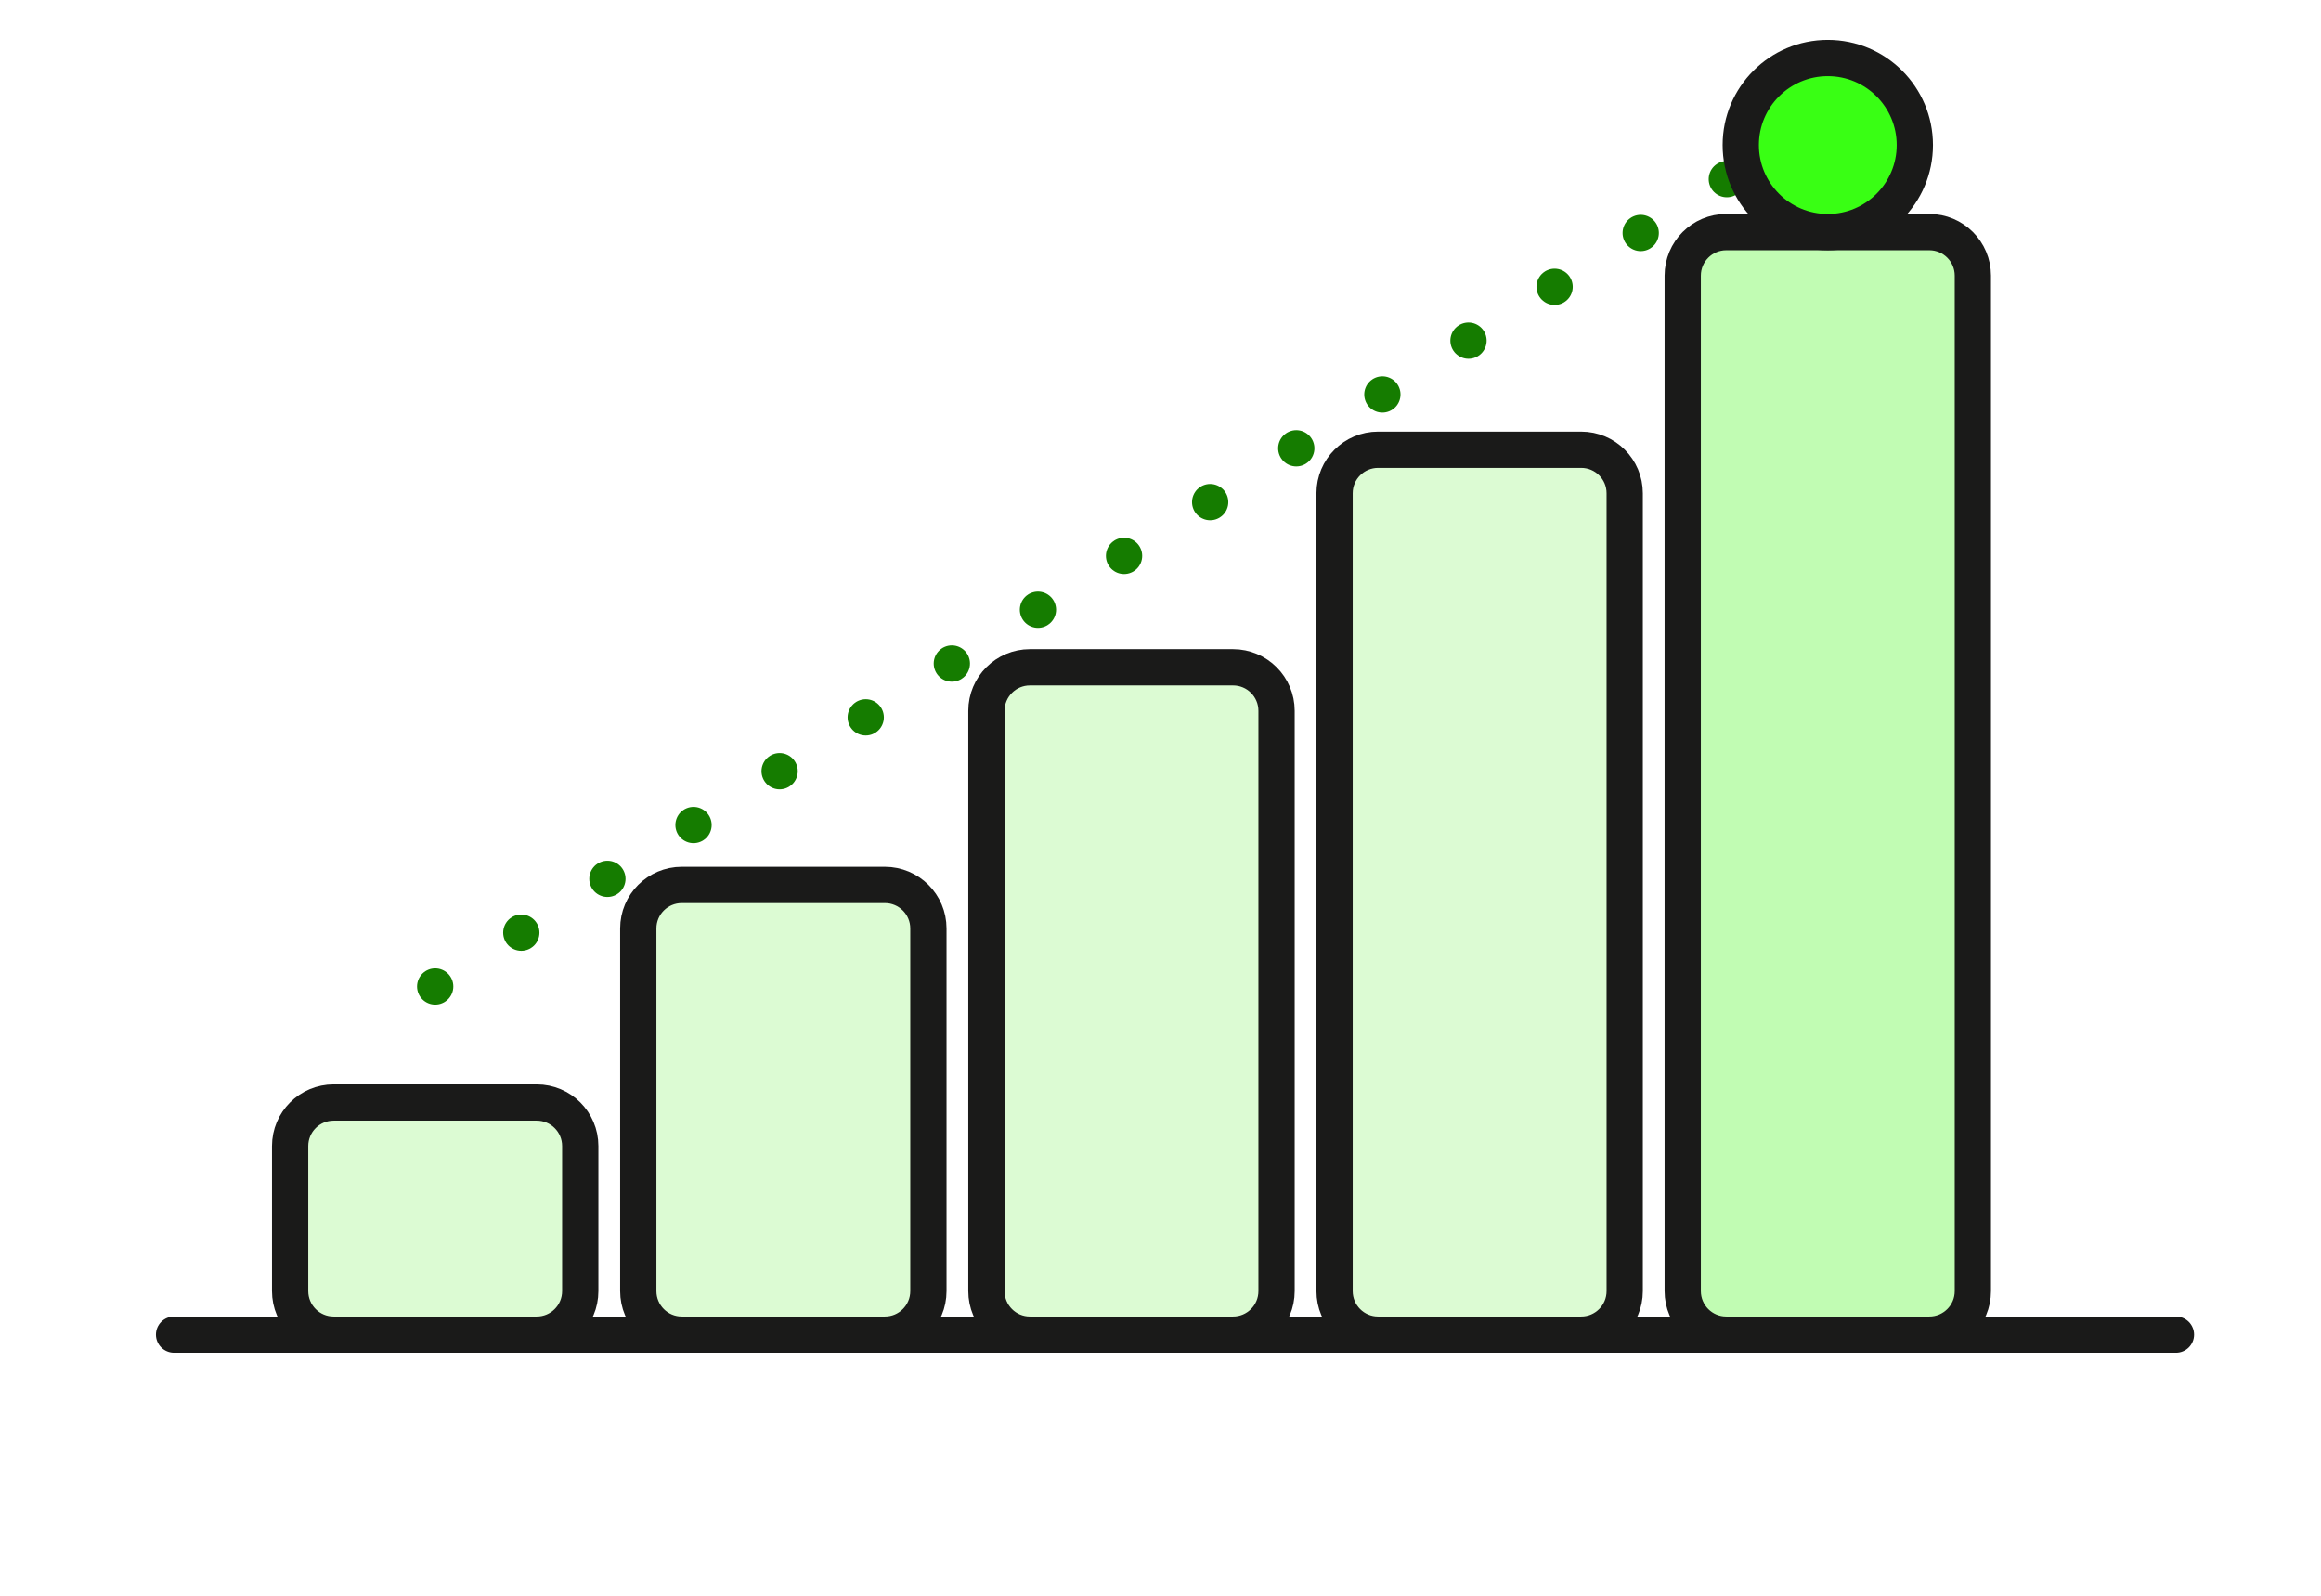
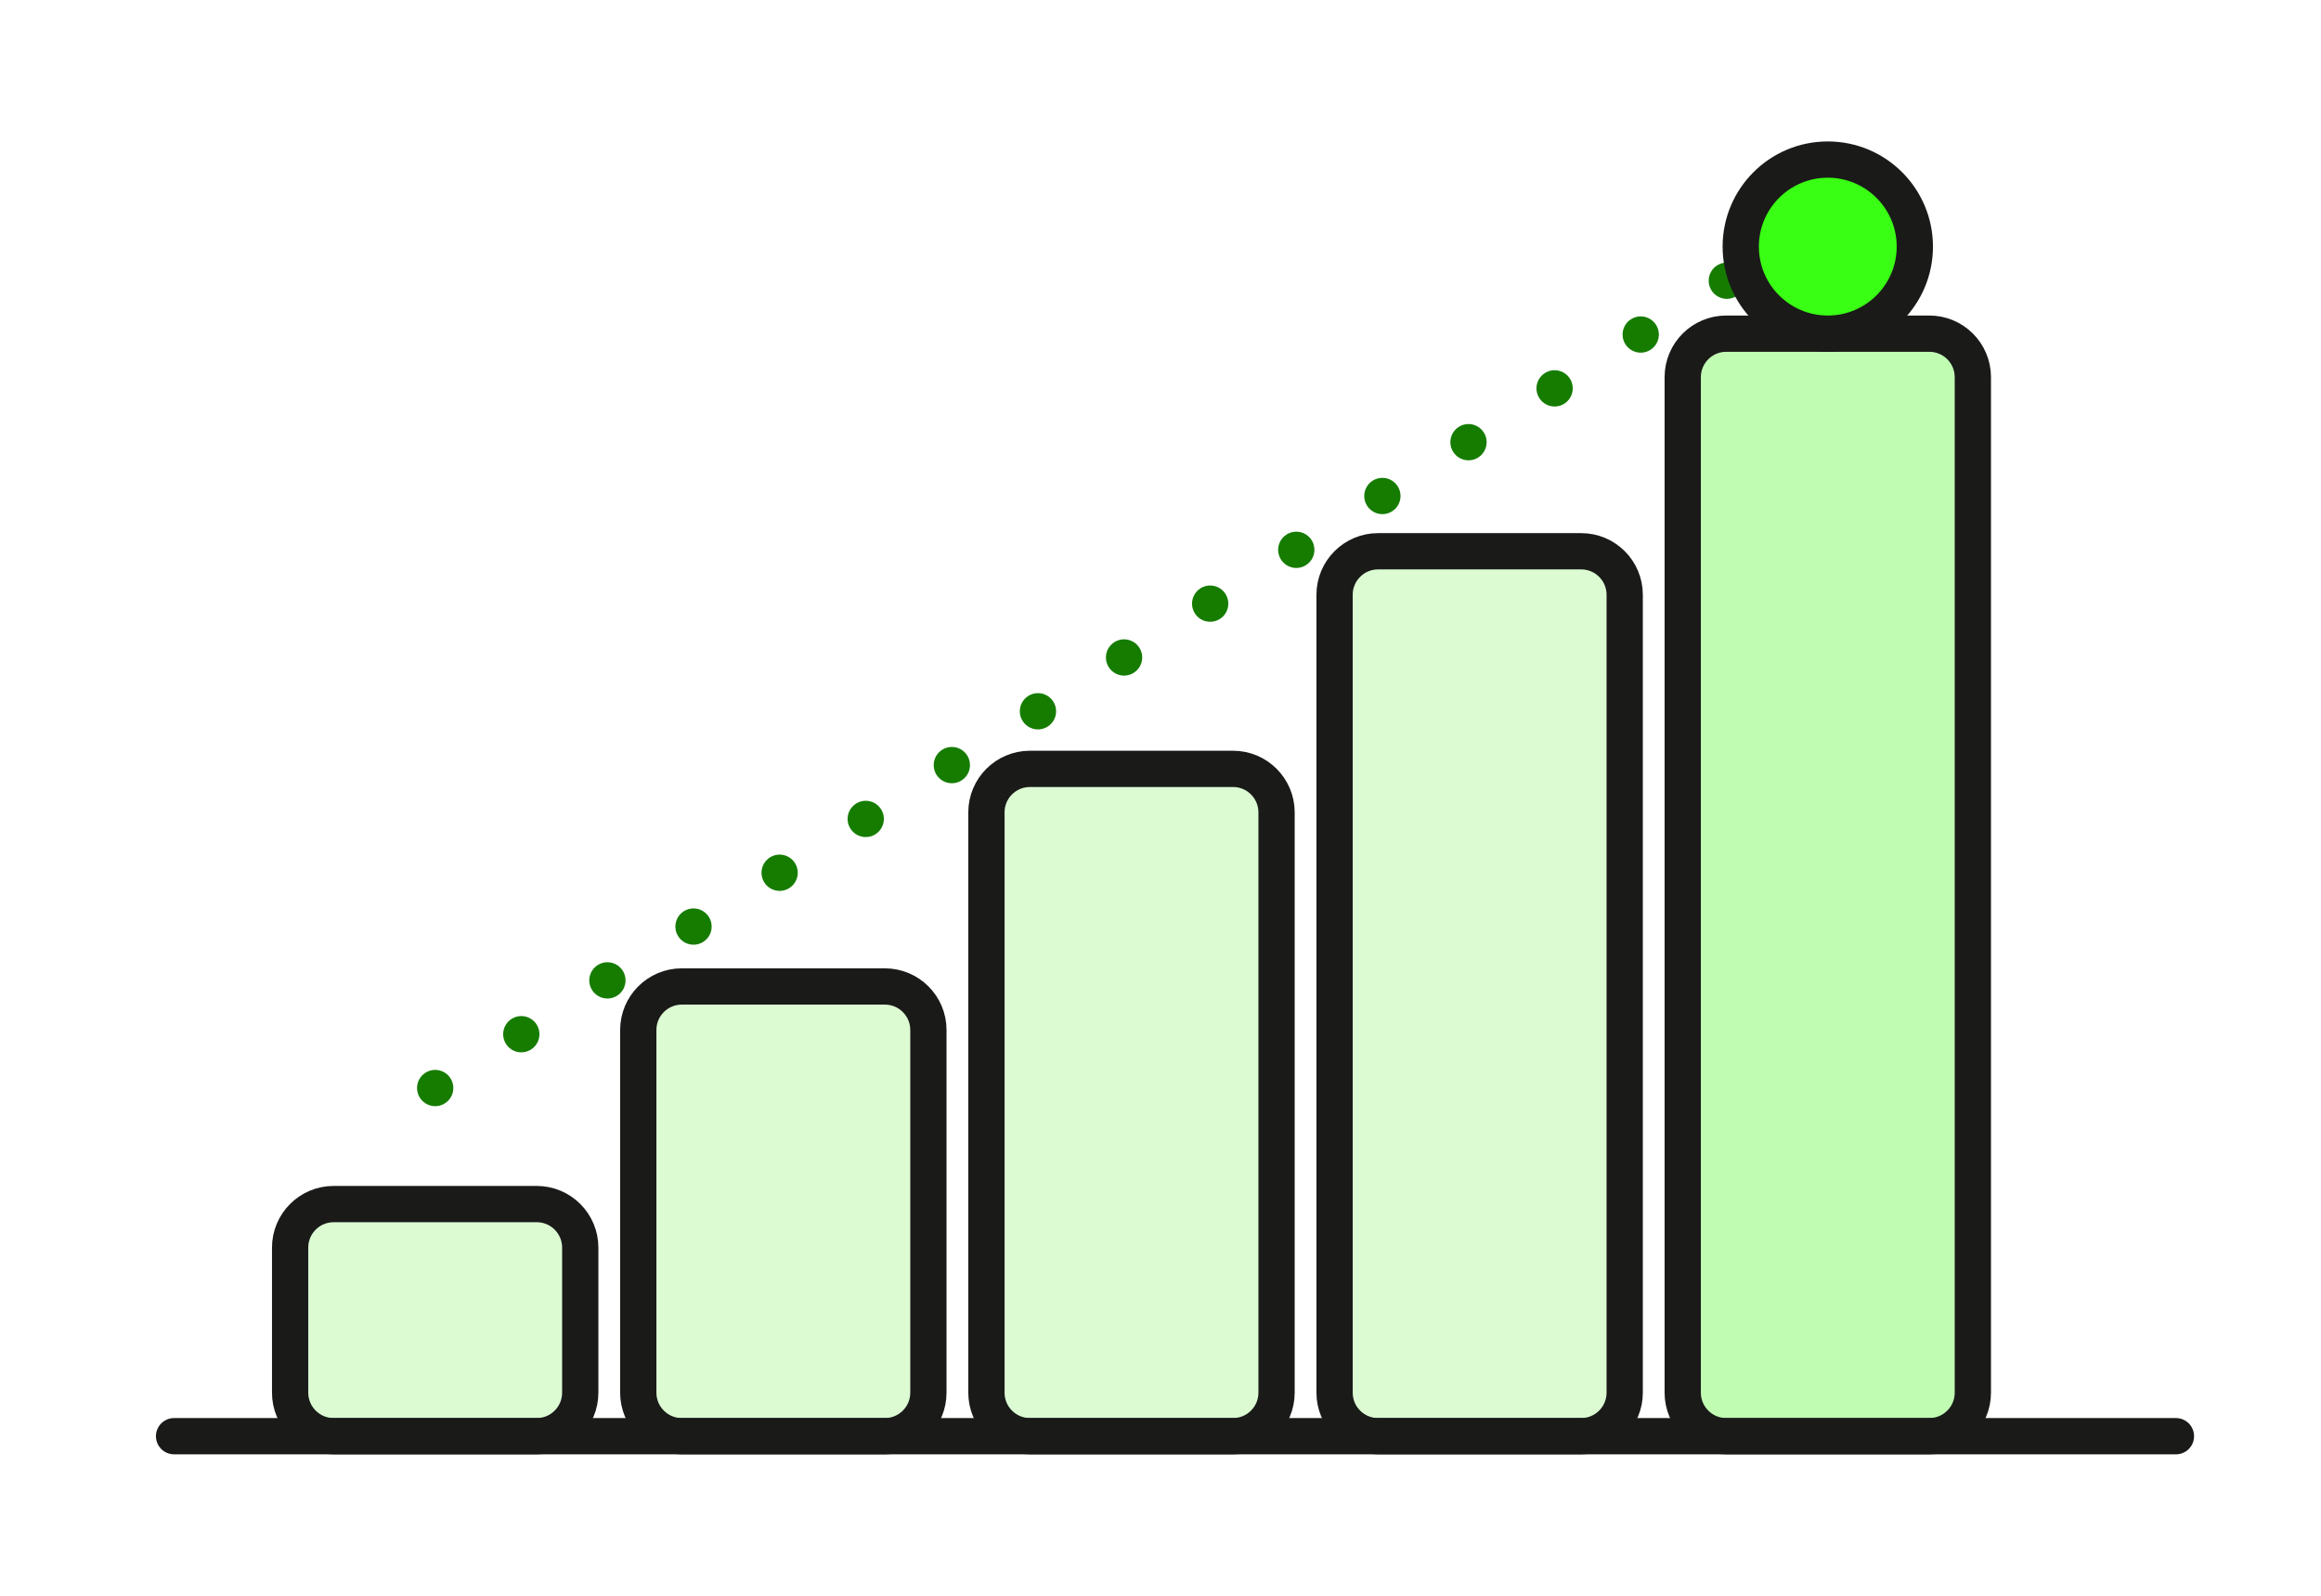
- <svg xmlns="http://www.w3.org/2000/svg" viewBox="0 0 160 110" width="320" height="220" role="img" aria-label="Leiter, Hantel, Roll-down">
+ <svg xmlns="http://www.w3.org/2000/svg" viewBox="0 -7 160 110" width="320" height="220" role="img" aria-label="Leiter, Hantel, Roll-down">
  <rect x="20" y="76" width="20" height="16" rx="3" fill="#DCFBD3" stroke="#1A1A19" stroke-width="2.5" stroke-linecap="round" stroke-linejoin="round" />
  <rect x="44" y="61" width="20" height="31" rx="3" fill="#DCFBD3" stroke="#1A1A19" stroke-width="2.5" stroke-linecap="round" stroke-linejoin="round" />
  <rect x="68" y="46" width="20" height="46" rx="3" fill="#DCFBD3" stroke="#1A1A19" stroke-width="2.5" stroke-linecap="round" stroke-linejoin="round" />
  <rect x="92" y="31" width="20" height="61" rx="3" fill="#DCFBD3" stroke="#1A1A19" stroke-width="2.5" stroke-linecap="round" stroke-linejoin="round" />
  <rect x="116" y="16" width="20" height="76" rx="3" fill="#C1FCB3" stroke="#1A1A19" stroke-width="2.5" stroke-linecap="round" stroke-linejoin="round" />
  <path d="M30 68 L54 53 L78 38 L102 23 L126 8" fill="none" stroke="#157C00" stroke-width="2.5" stroke-dasharray="0 7" stroke-linecap="round" />
  <path d="M12 92H150" fill="none" stroke="#1A1A19" stroke-width="2.5" stroke-linecap="round" stroke-linejoin="round" />
  <circle cx="126" cy="10" r="6" fill="#39FF14" stroke="#1A1A19" stroke-width="2.5" stroke-linecap="round" stroke-linejoin="round" />
</svg>
